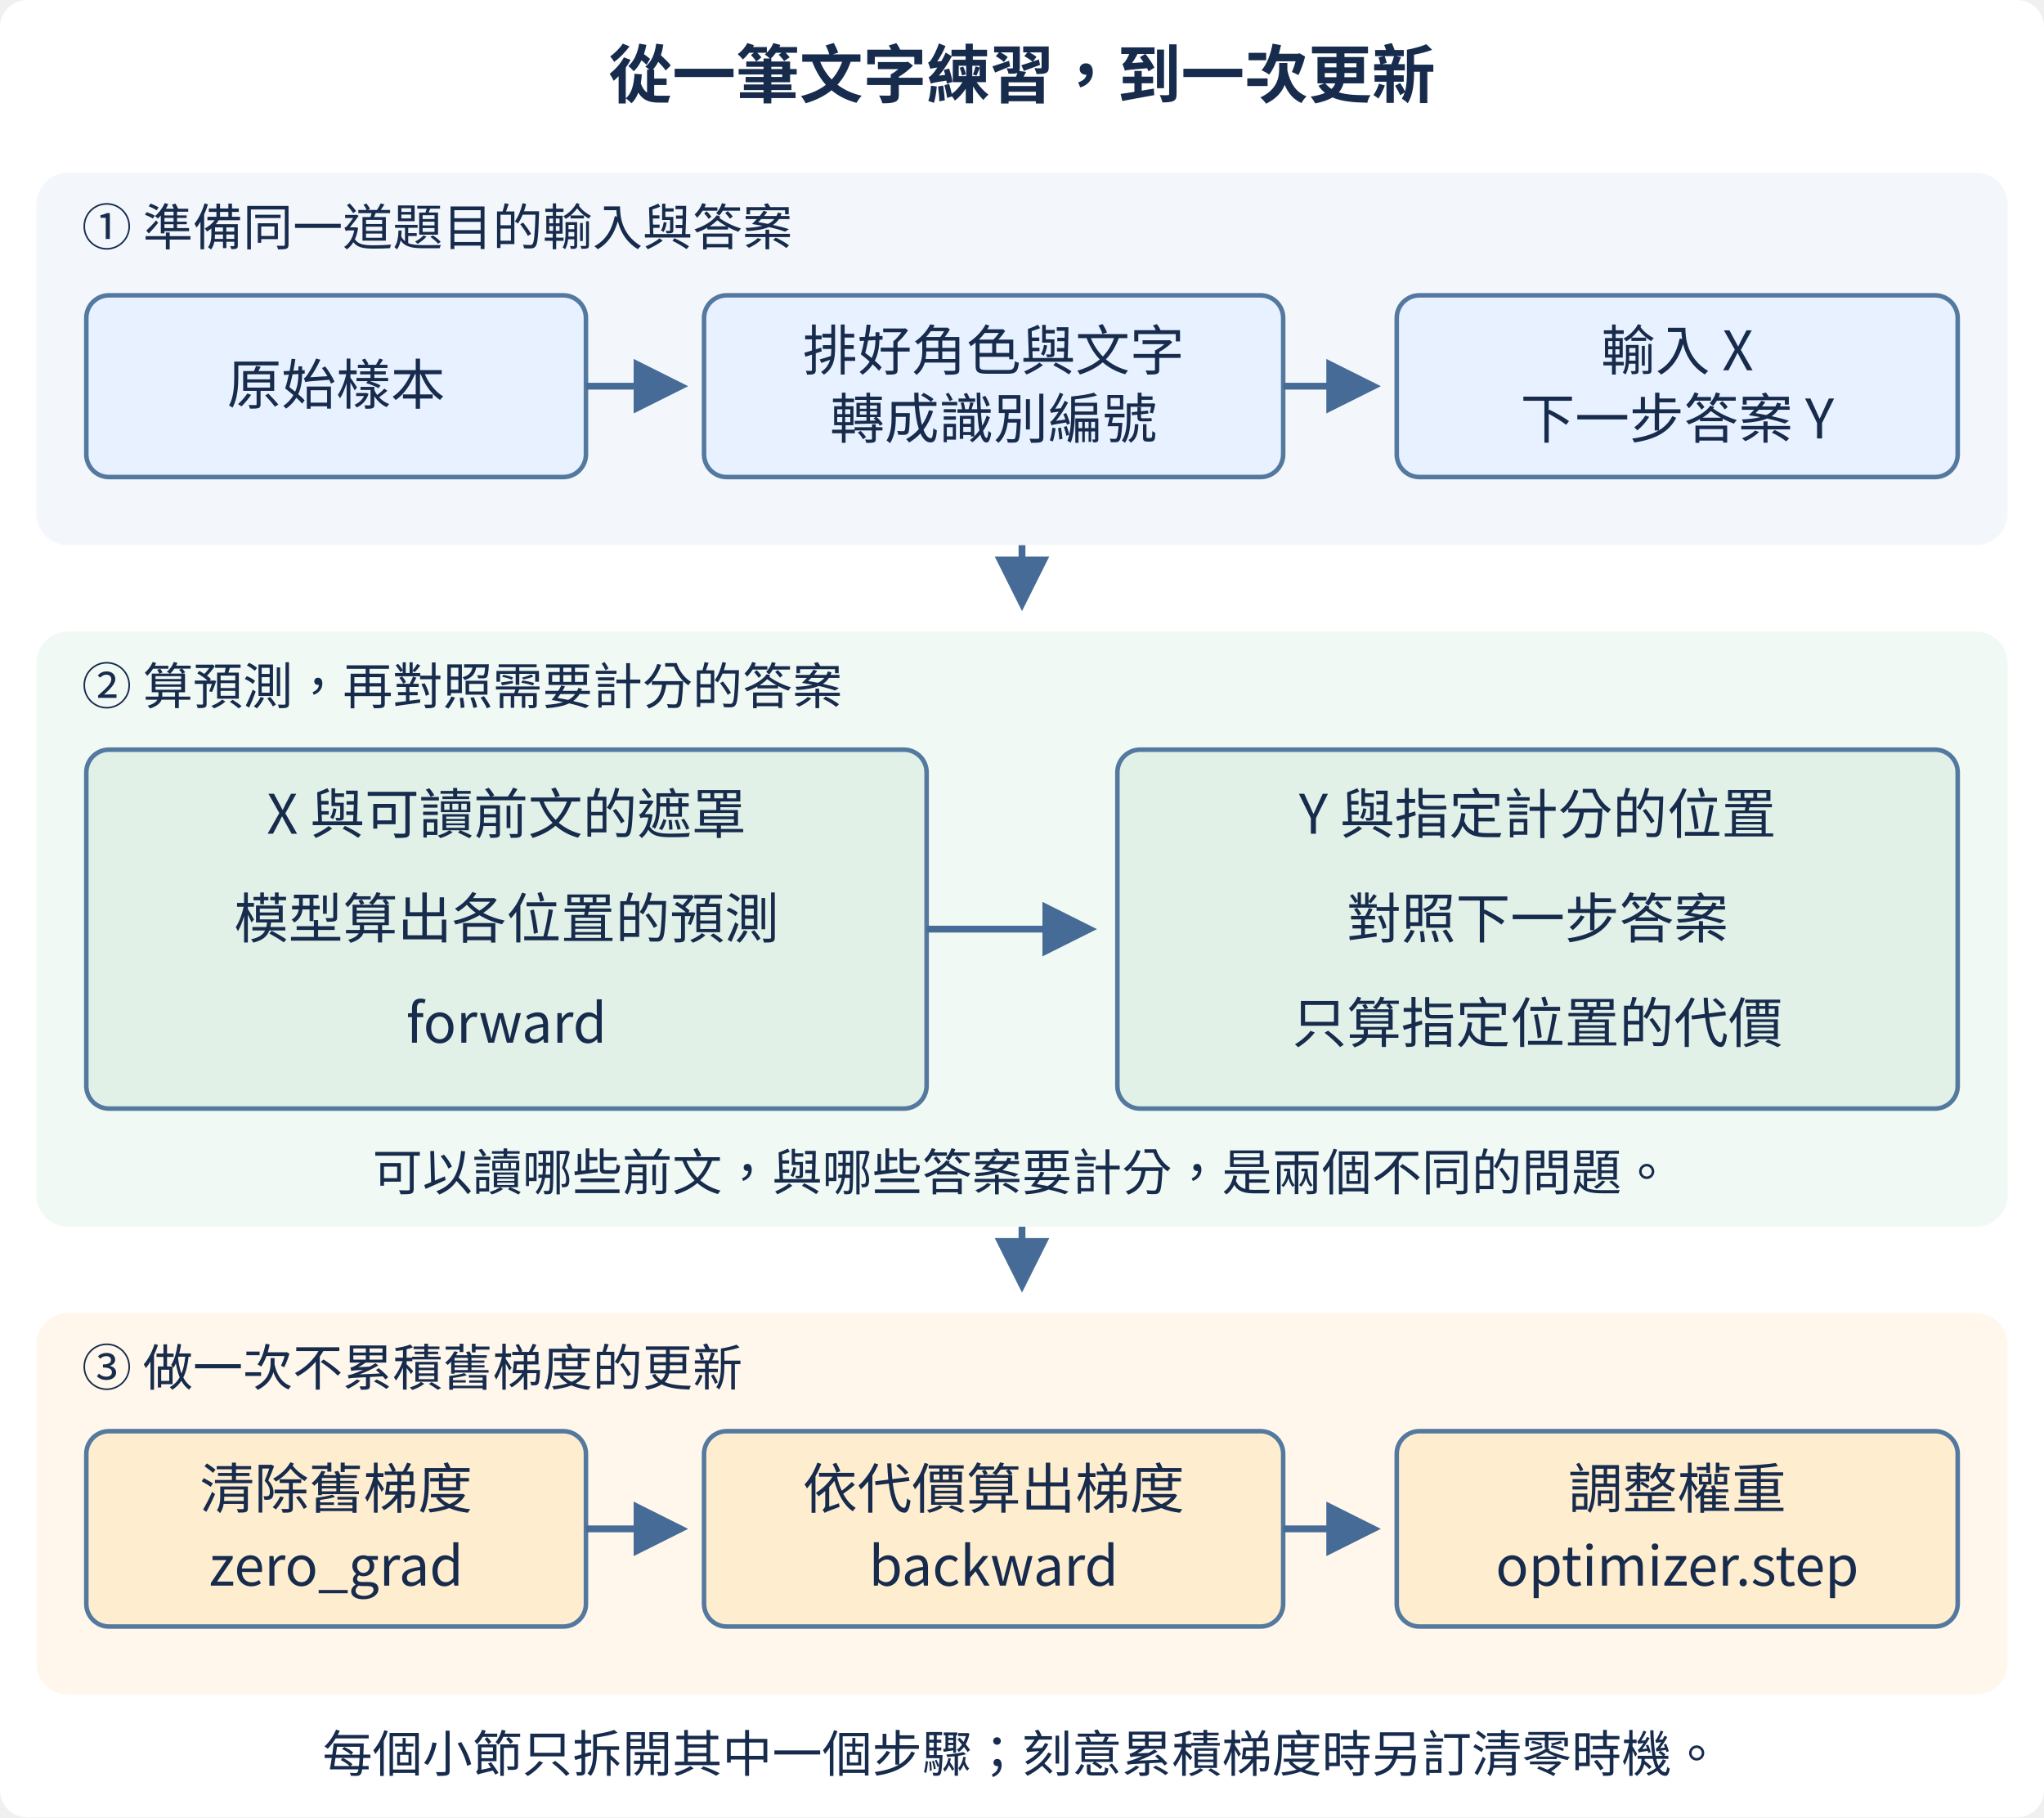
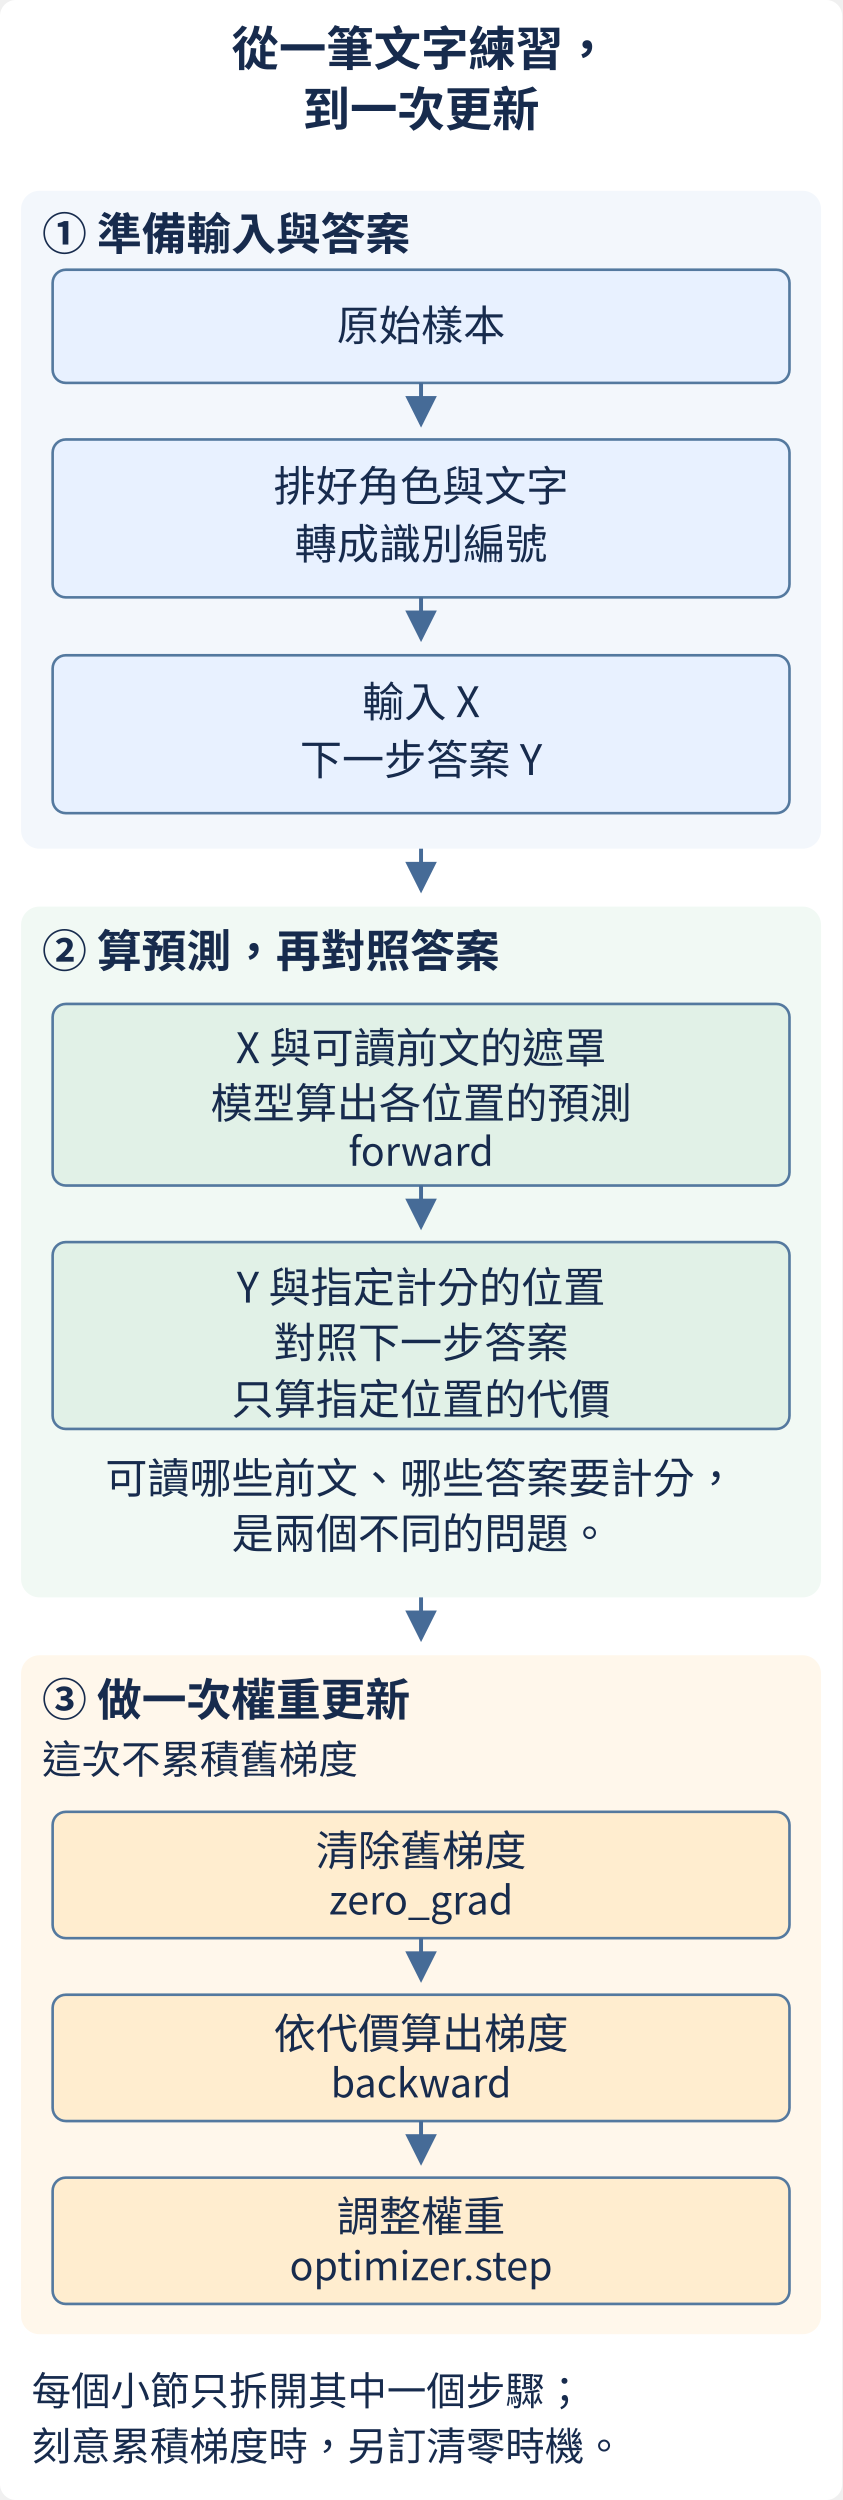
- <svg xmlns="http://www.w3.org/2000/svg" viewBox="0 0 900 800" role="img" aria-labelledby="title desc">
-   <style>text{font-family:"Noto Sans CJK TC","Microsoft JhengHei","PingFang TC",sans-serif;fill:#172b4d;text-anchor:middle;font-size:24px}.label{font-size:22px;text-anchor:start}.heading{font-size:28px;font-weight:700}.box{stroke:#54799f;stroke-width:2}.flow{fill:none;stroke:#466b97;stroke-width:3;marker-end:url(#arrow)}</style>
+ <svg xmlns="http://www.w3.org/2000/svg" viewBox="0 0 640 1900" role="img" aria-labelledby="title desc">
+   <style>text{font-family:"Noto Sans CJK TC","Noto Sans TC",sans-serif;fill:#172b4d;text-anchor:middle;font-size:32px}.title{font-size:36px;font-weight:700}.label{font-size:34px;font-weight:700;text-anchor:start}.api{font-size:30px}.note{font-size:30px;text-anchor:start}.box{stroke:#54799f;stroke-width:2}.flow{fill:none;stroke:#466b97;stroke-width:3;marker-end:url(#arrow)}</style>
  <defs>
    <marker id="arrow" markerWidth="8" markerHeight="8" refX="7" refY="4" orient="auto">
      <path d="M0 0 L8 4 L0 8 Z" fill="#466b97" />
    </marker>
  </defs>
-   <rect width="900" height="800" rx="12" fill="#fff" />
-   <text class="heading" x="450" y="43">從一筆文字練習，到一次更新</text>
-   <rect x="16" y="76" width="868" height="164" rx="14" fill="#f3f7fc" />
-   <text class="label" x="36" y="108">① 準備同一道題目的輸入與答案</text>
-   <rect class="box" x="38" y="130" width="220" height="80" rx="10" fill="#e8f1ff" />
-   <text x="148" y="178">原始樣本</text>
-   <path class="flow" d="M258 170 H300" />
-   <rect class="box" x="310" y="130" width="255" height="80" rx="10" fill="#e8f1ff" />
-   <text x="437.5" y="163">排好角色與文字</text>
-   <text x="437.5" y="193">轉成識別編號</text>
-   <path class="flow" d="M565 170 H605" />
-   <rect class="box" x="615" y="130" width="247" height="80" rx="10" fill="#e8f1ff" />
-   <text x="738.5" y="163">輸入 X</text>
-   <text x="738.5" y="193">下一步答案 Y</text>
-   <path class="flow" d="M450 240 V266" />
-   <rect x="16" y="278" width="868" height="262" rx="14" fill="#f1f9f4" />
-   <text class="label" x="36" y="310">② 算預測，再對照需要計分的答案</text>
-   <rect class="box" x="38" y="330" width="370" height="158" rx="10" fill="#e1f1e7" />
-   <text x="223" y="367">X 與可讀前文的遮罩</text>
-   <text x="223" y="413">模型算出各位置的預測</text>
-   <text x="223" y="459">forward</text>
-   <path class="flow" d="M408 409 H480" />
-   <rect class="box" x="492" y="330" width="370" height="158" rx="10" fill="#e1f1e7" />
-   <text x="677" y="367">Y 與指定計分的位置</text>
-   <text x="677" y="413">對照下一步答案</text>
-   <text x="677" y="459">只算指定位置的代價</text>
-   <text x="450" y="524" style="font-size:22px">可以讀哪些前文，與哪些答案要計分，是兩個不同的問題。</text>
-   <path class="flow" d="M450 540 V566" />
-   <rect x="16" y="578" width="868" height="168" rx="14" fill="#fff7eb" />
-   <text class="label" x="36" y="610">③ 做一次不累積舊梯度的更新</text>
-   <rect class="box" x="38" y="630" width="220" height="86" rx="10" fill="#ffedcf" />
-   <text x="148" y="664">清除舊梯度</text>
-   <text x="148" y="698">zero_grad</text>
-   <path class="flow" d="M258 673 H300" />
-   <rect class="box" x="310" y="630" width="255" height="86" rx="10" fill="#ffedcf" />
-   <text x="437.5" y="664">依代價算出梯度</text>
-   <text x="437.5" y="698">backward</text>
-   <path class="flow" d="M565 673 H605" />
-   <rect class="box" x="615" y="630" width="247" height="86" rx="10" fill="#ffedcf" />
-   <text x="738.5" y="664">調整權重</text>
-   <text x="738.5" y="698">optimizer.step</text>
-   <text x="450" y="780" style="font-size:22px">每個小節只拆開其中一個步驟；刻意累積梯度時另訂清零時機。</text>
+   <rect width="640" height="1900" rx="12" fill="#fff" />
+   <text class="title" x="320" y="50">從一筆文字練習，</text>
+   <text class="title" x="320" y="96">到一次更新</text>
+   <rect x="16" y="145" width="608" height="500" rx="14" fill="#f3f7fc" />
+   <text class="label" x="32" y="190">① 準備輸入與答案</text>
+   <rect class="box" x="40" y="205" width="560" height="86" rx="10" fill="#e8f1ff" />
+   <text x="320" y="259">原始樣本</text>
+   <path class="flow" d="M320 291 V322" />
+   <rect class="box" x="40" y="334" width="560" height="120" rx="10" fill="#e8f1ff" />
+   <text x="320" y="381">排好角色與文字</text>
+   <text x="320" y="425">轉成識別編號</text>
+   <path class="flow" d="M320 454 V485" />
+   <rect class="box" x="40" y="498" width="560" height="120" rx="10" fill="#e8f1ff" />
+   <text x="320" y="545">輸入 X</text>
+   <text x="320" y="589">下一步答案 Y</text>
+   <path class="flow" d="M320 645 V676" />
+   <rect x="16" y="689" width="608" height="525" rx="14" fill="#f1f9f4" />
+   <text class="label" x="32" y="735">② 算預測，再對照答案</text>
+   <rect class="box" x="40" y="763" width="560" height="138" rx="10" fill="#e1f1e7" />
+   <text x="320" y="808">X 與可讀前文的遮罩</text>
+   <text x="320" y="850">模型算出各位置的預測</text>
+   <text class="api" x="320" y="886">forward</text>
+   <path class="flow" d="M320 901 V932" />
+   <rect class="box" x="40" y="944" width="560" height="142" rx="10" fill="#e1f1e7" />
+   <text x="320" y="990">Y 與指定計分的位置</text>
+   <text x="320" y="1032">對照下一步答案</text>
+   <text x="320" y="1075">只算指定位置的代價</text>
+   <text x="320" y="1135">可讀哪些前文、哪些答案要計分，</text>
+   <text x="320" y="1177">是兩個不同的問題。</text>
+   <path class="flow" d="M320 1214 V1245" />
+   <rect x="16" y="1258" width="608" height="516" rx="14" fill="#fff7eb" />
+   <text class="label" x="32" y="1304">③ 做一次權重更新</text>
+   <text class="note" x="32" y="1348">這次不累積舊梯度</text>
+   <rect class="box" x="40" y="1377" width="560" height="96" rx="10" fill="#ffedcf" />
+   <text x="320" y="1418">清除舊梯度</text>
+   <text class="api" x="320" y="1455">zero_grad</text>
+   <path class="flow" d="M320 1473 V1504" />
+   <rect class="box" x="40" y="1516" width="560" height="96" rx="10" fill="#ffedcf" />
+   <text x="320" y="1557">依代價算出梯度</text>
+   <text class="api" x="320" y="1594">backward</text>
+   <path class="flow" d="M320 1612 V1643" />
+   <rect class="box" x="40" y="1655" width="560" height="96" rx="10" fill="#ffedcf" />
+   <text x="320" y="1696">調整權重</text>
+   <text class="api" x="320" y="1733">optimizer.step</text>
+   <text class="note" x="24" y="1828">每個小節只拆開其中一個步驟；</text>
+   <text class="note" x="24" y="1870">刻意累積梯度時，另訂清零時機。</text>
</svg>
